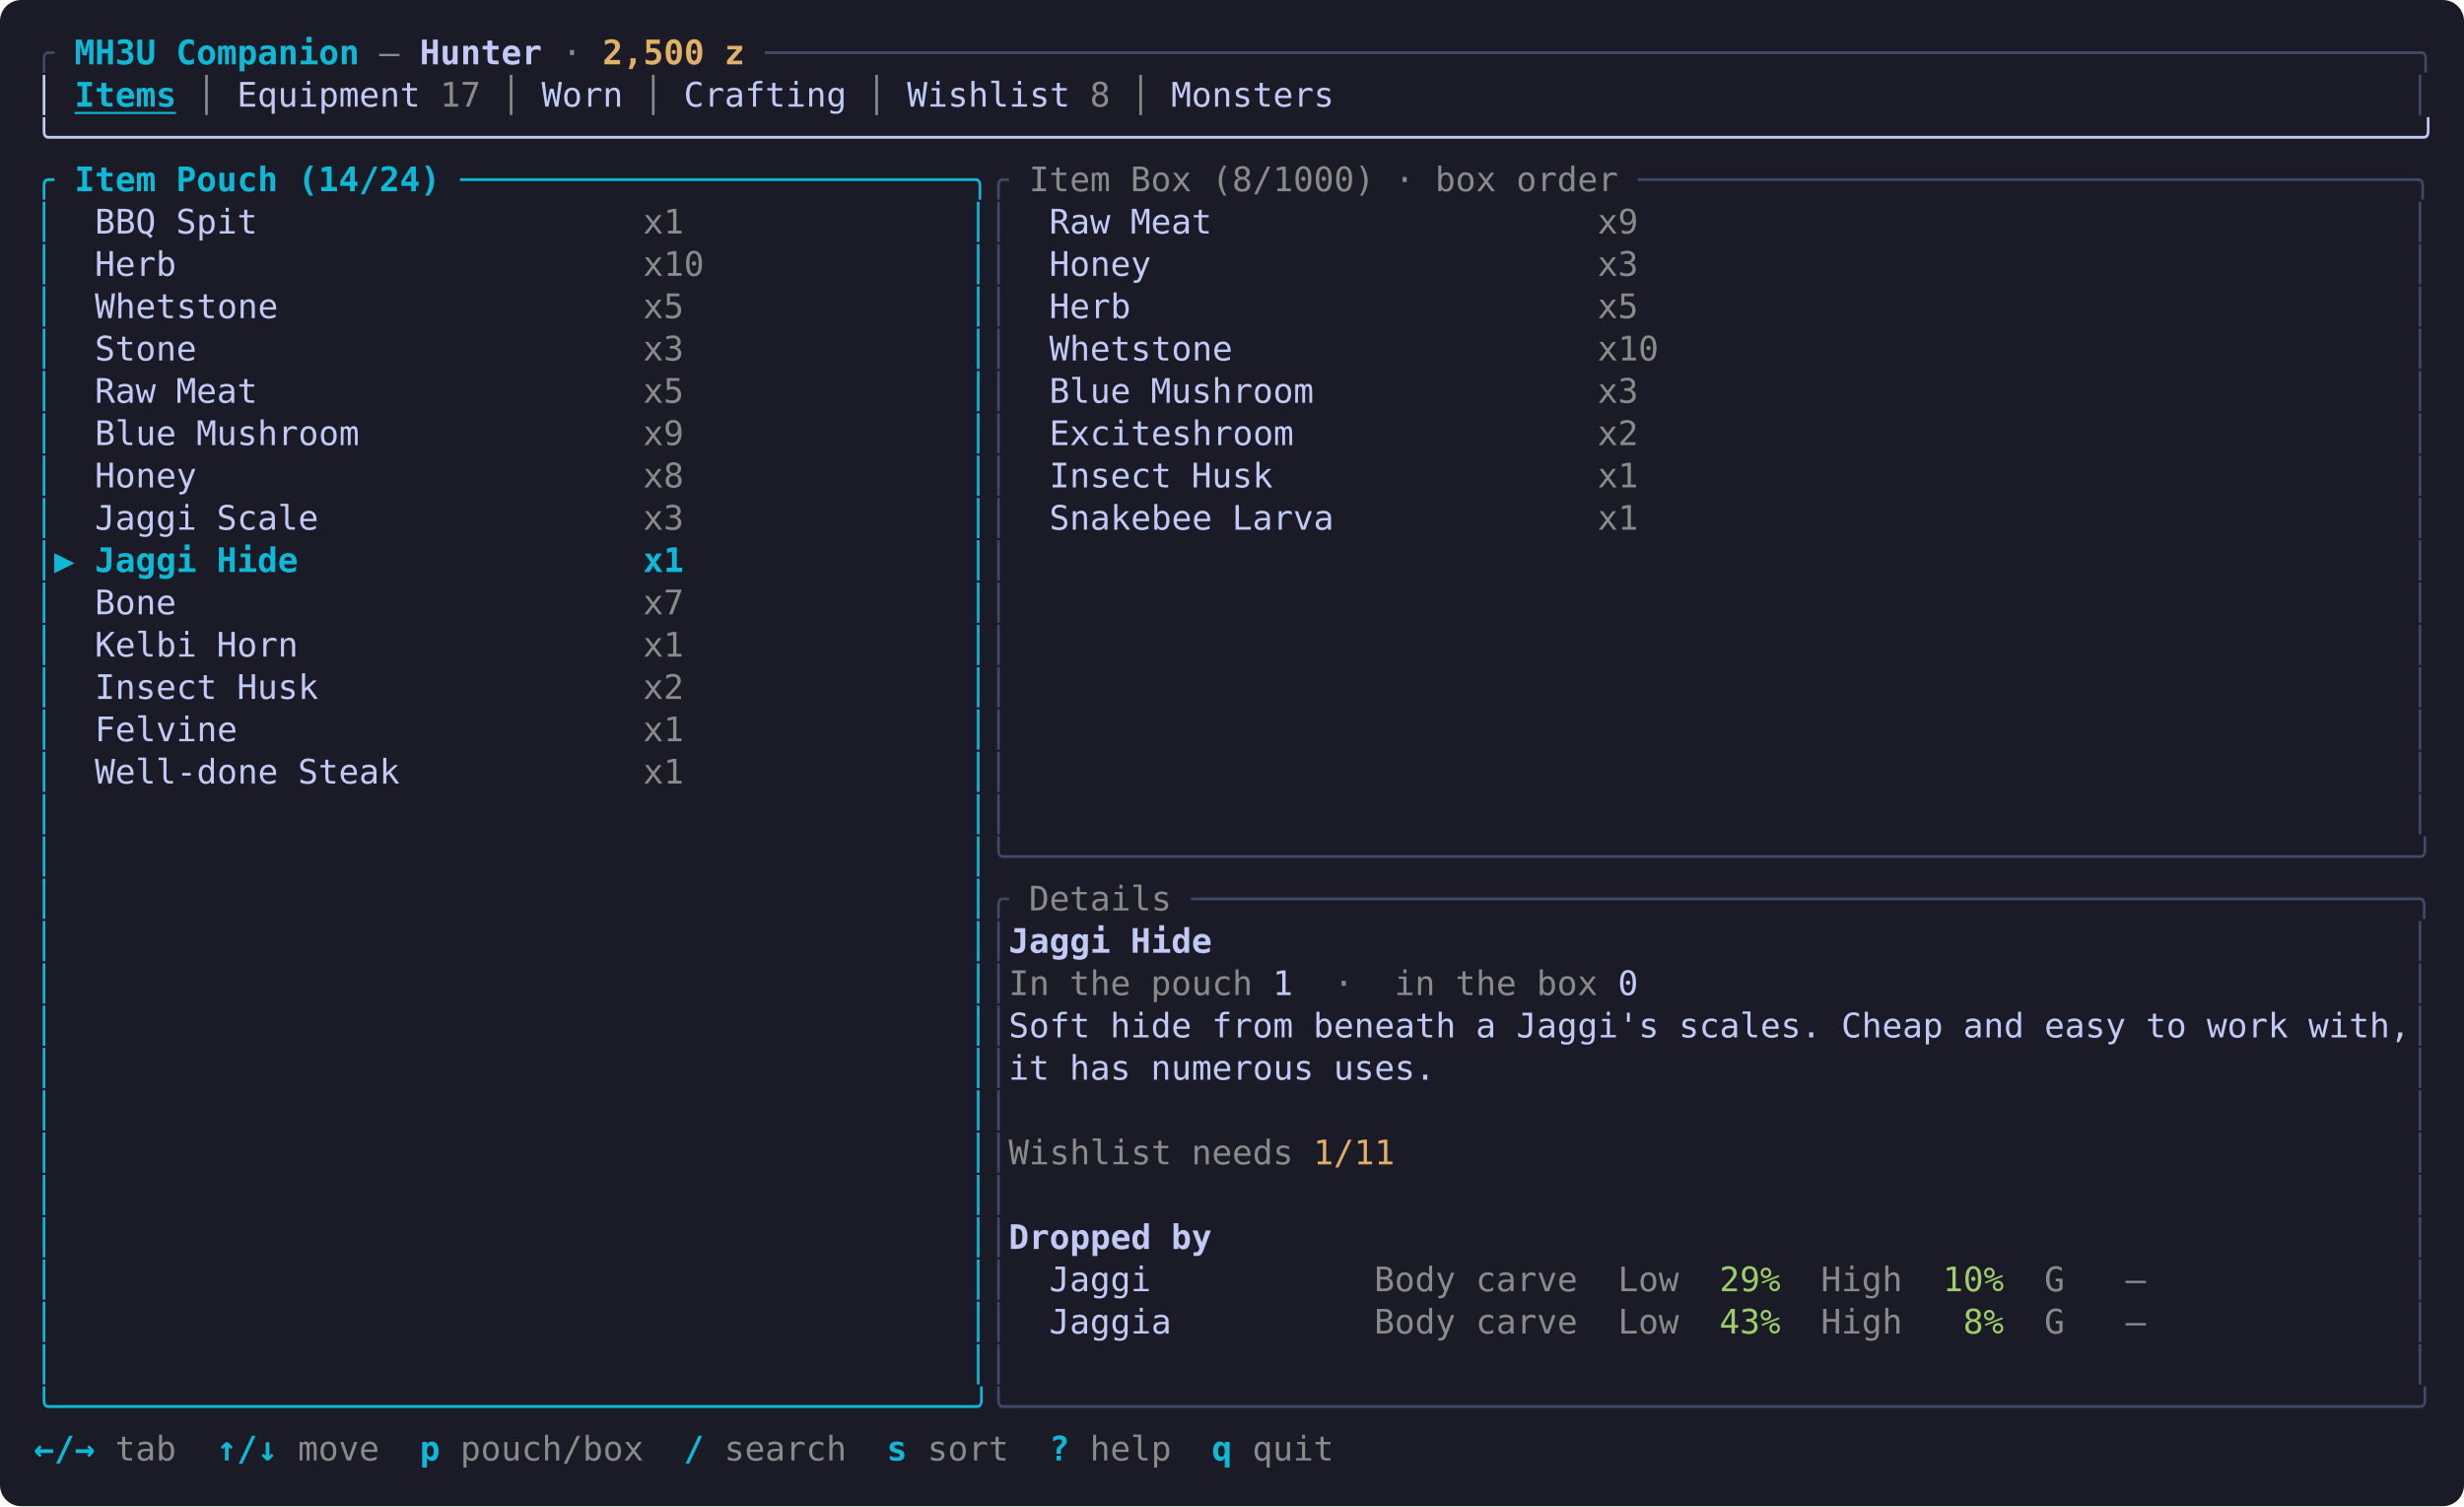
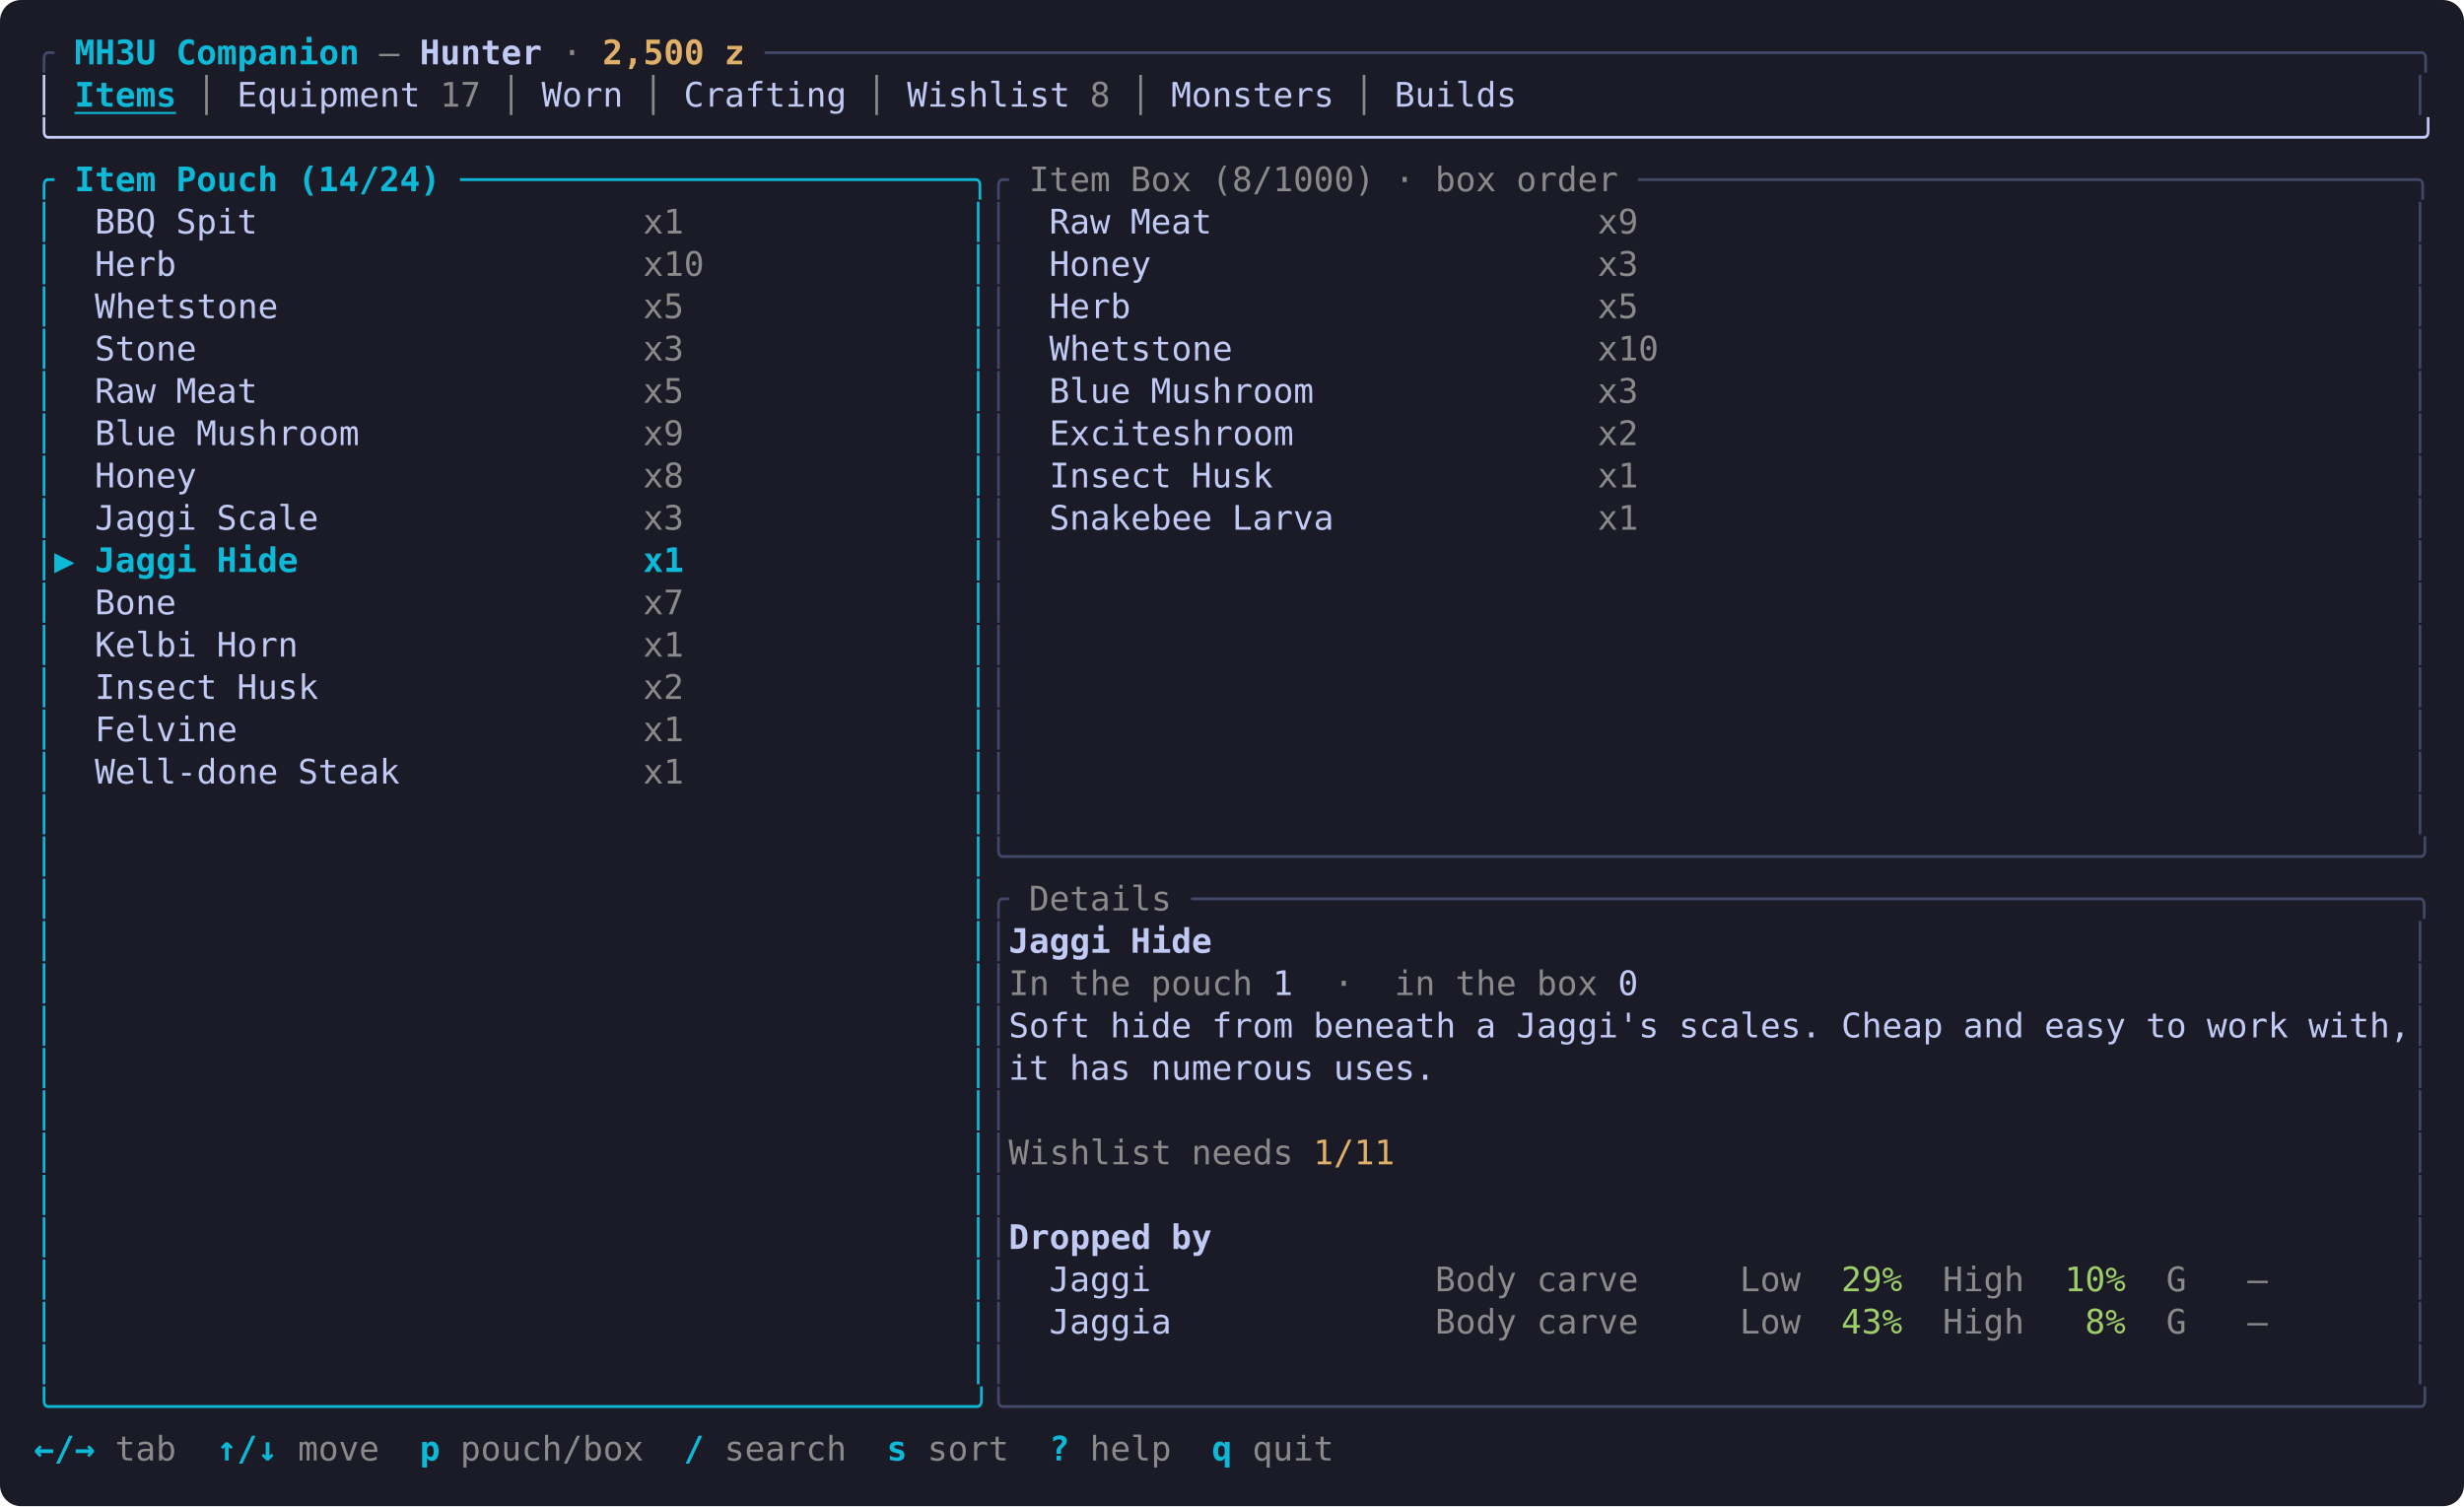
<svg xmlns="http://www.w3.org/2000/svg" width="1164.8" height="712" viewBox="0 0 1164.8 712" role="img">
  <rect width="100%" height="100%" rx="10" fill="#1a1b26" />
  <g font-family="'JetBrains Mono','JetBrainsMono Nerd Font','DejaVu Sans Mono',Menlo,Consolas,monospace" font-size="16">
    <text x="16.0" y="30.4" textLength="9.6" lengthAdjust="spacing" fill="#414868">╭</text>
    <text x="35.2" y="30.4" textLength="38.4" lengthAdjust="spacing" fill="#0db9d7" font-weight="bold">MH3U</text>
    <text x="83.2" y="30.4" textLength="86.4" lengthAdjust="spacing" fill="#0db9d7" font-weight="bold">Companion</text>
    <text x="179.2" y="30.4" textLength="9.6" lengthAdjust="spacing" fill="#8a8a8a">—</text>
    <text x="198.4" y="30.4" textLength="57.6" lengthAdjust="spacing" fill="#c0caf5" font-weight="bold">Hunter</text>
    <text x="265.6" y="30.4" textLength="9.6" lengthAdjust="spacing" fill="#8a8a8a">·</text>
    <text x="284.8" y="30.4" textLength="48.0" lengthAdjust="spacing" fill="#e0af68" font-weight="bold">2,500</text>
    <text x="342.4" y="30.4" textLength="9.6" lengthAdjust="spacing" fill="#e0af68" font-weight="bold">z</text>
    <text x="361.6" y="30.4" textLength="787.2" lengthAdjust="spacing" fill="#414868">─────────────────────────────────────────────────────────────────────────────────╮</text>
    <text x="16.0" y="50.4" textLength="9.6" lengthAdjust="spacing" fill="#c0caf5">│</text>
    <text x="35.2" y="50.4" textLength="48.0" lengthAdjust="spacing" fill="#0db9d7" font-weight="bold">Items</text>
    <line x1="35.2" y1="53.4" x2="83.2" y2="53.4" stroke="#0db9d7" stroke-width="1" />
    <text x="92.8" y="50.4" textLength="9.6" lengthAdjust="spacing" fill="#8a8a8a">│</text>
    <text x="112.0" y="50.4" textLength="86.4" lengthAdjust="spacing" fill="#c0caf5">Equipment</text>
    <text x="208.0" y="50.4" textLength="19.2" lengthAdjust="spacing" fill="#8a8a8a">17</text>
    <text x="236.8" y="50.4" textLength="9.6" lengthAdjust="spacing" fill="#8a8a8a">│</text>
    <text x="256.0" y="50.4" textLength="38.4" lengthAdjust="spacing" fill="#c0caf5">Worn</text>
    <text x="304.0" y="50.4" textLength="9.6" lengthAdjust="spacing" fill="#8a8a8a">│</text>
    <text x="323.2" y="50.4" textLength="76.8" lengthAdjust="spacing" fill="#c0caf5">Crafting</text>
    <text x="409.6" y="50.4" textLength="9.6" lengthAdjust="spacing" fill="#8a8a8a">│</text>
    <text x="428.8" y="50.4" textLength="76.8" lengthAdjust="spacing" fill="#c0caf5">Wishlist</text>
    <text x="515.2" y="50.4" textLength="9.6" lengthAdjust="spacing" fill="#8a8a8a">8</text>
    <text x="534.4" y="50.4" textLength="9.6" lengthAdjust="spacing" fill="#8a8a8a">│</text>
    <text x="553.6" y="50.4" textLength="76.8" lengthAdjust="spacing" fill="#c0caf5">Monsters</text>
+     <text x="640.0" y="50.4" textLength="9.6" lengthAdjust="spacing" fill="#8a8a8a">│</text>
+     <text x="659.2" y="50.4" textLength="57.6" lengthAdjust="spacing" fill="#c0caf5">Builds</text>
    <text x="1139.2" y="50.4" textLength="9.6" lengthAdjust="spacing" fill="#414868">│</text>
    <text x="16.0" y="70.4" textLength="1132.8" lengthAdjust="spacing" fill="#c0caf5">╰────────────────────────────────────────────────────────────────────────────────────────────────────────────────────╯</text>
    <text x="16.0" y="90.4" textLength="9.6" lengthAdjust="spacing" fill="#0db9d7">╭</text>
    <text x="35.2" y="90.4" textLength="38.4" lengthAdjust="spacing" fill="#0db9d7" font-weight="bold">Item</text>
    <text x="83.2" y="90.4" textLength="48.0" lengthAdjust="spacing" fill="#0db9d7" font-weight="bold">Pouch</text>
    <text x="140.8" y="90.4" textLength="67.2" lengthAdjust="spacing" fill="#0db9d7" font-weight="bold">(14/24)</text>
    <text x="217.6" y="90.4" textLength="249.6" lengthAdjust="spacing" fill="#0db9d7">─────────────────────────╮</text>
    <text x="467.2" y="90.4" textLength="9.6" lengthAdjust="spacing" fill="#414868">╭</text>
    <text x="486.4" y="90.4" textLength="38.4" lengthAdjust="spacing" fill="#8a8a8a">Item</text>
    <text x="534.4" y="90.4" textLength="28.8" lengthAdjust="spacing" fill="#8a8a8a">Box</text>
    <text x="572.8" y="90.4" textLength="76.8" lengthAdjust="spacing" fill="#8a8a8a">(8/1000)</text>
    <text x="659.2" y="90.4" textLength="9.6" lengthAdjust="spacing" fill="#8a8a8a">·</text>
    <text x="678.4" y="90.4" textLength="28.8" lengthAdjust="spacing" fill="#8a8a8a">box</text>
    <text x="716.8" y="90.4" textLength="48.0" lengthAdjust="spacing" fill="#8a8a8a">order</text>
    <text x="774.4" y="90.4" textLength="374.4" lengthAdjust="spacing" fill="#414868">──────────────────────────────────────╮</text>
    <text x="16.0" y="110.4" textLength="9.6" lengthAdjust="spacing" fill="#0db9d7">│</text>
    <text x="44.8" y="110.4" textLength="28.8" lengthAdjust="spacing" fill="#c0caf5">BBQ</text>
    <text x="83.2" y="110.4" textLength="38.4" lengthAdjust="spacing" fill="#c0caf5">Spit</text>
    <text x="304.0" y="110.4" textLength="19.2" lengthAdjust="spacing" fill="#8a8a8a">x1</text>
    <text x="457.6" y="110.4" textLength="9.6" lengthAdjust="spacing" fill="#0db9d7">│</text>
    <text x="467.2" y="110.4" textLength="9.6" lengthAdjust="spacing" fill="#414868">│</text>
    <text x="496.0" y="110.4" textLength="28.8" lengthAdjust="spacing" fill="#c0caf5">Raw</text>
    <text x="534.4" y="110.4" textLength="38.4" lengthAdjust="spacing" fill="#c0caf5">Meat</text>
    <text x="755.2" y="110.4" textLength="19.2" lengthAdjust="spacing" fill="#8a8a8a">x9</text>
    <text x="1139.2" y="110.4" textLength="9.6" lengthAdjust="spacing" fill="#414868">│</text>
    <text x="16.0" y="130.4" textLength="9.6" lengthAdjust="spacing" fill="#0db9d7">│</text>
    <text x="44.8" y="130.4" textLength="38.4" lengthAdjust="spacing" fill="#c0caf5">Herb</text>
    <text x="304.0" y="130.4" textLength="28.8" lengthAdjust="spacing" fill="#8a8a8a">x10</text>
    <text x="457.6" y="130.4" textLength="9.6" lengthAdjust="spacing" fill="#0db9d7">│</text>
    <text x="467.2" y="130.4" textLength="9.6" lengthAdjust="spacing" fill="#414868">│</text>
    <text x="496.0" y="130.4" textLength="48.0" lengthAdjust="spacing" fill="#c0caf5">Honey</text>
    <text x="755.2" y="130.4" textLength="19.2" lengthAdjust="spacing" fill="#8a8a8a">x3</text>
    <text x="1139.2" y="130.4" textLength="9.6" lengthAdjust="spacing" fill="#414868">│</text>
    <text x="16.0" y="150.4" textLength="9.6" lengthAdjust="spacing" fill="#0db9d7">│</text>
    <text x="44.8" y="150.4" textLength="86.4" lengthAdjust="spacing" fill="#c0caf5">Whetstone</text>
    <text x="304.0" y="150.4" textLength="19.2" lengthAdjust="spacing" fill="#8a8a8a">x5</text>
    <text x="457.6" y="150.4" textLength="9.6" lengthAdjust="spacing" fill="#0db9d7">│</text>
    <text x="467.2" y="150.4" textLength="9.6" lengthAdjust="spacing" fill="#414868">│</text>
    <text x="496.0" y="150.4" textLength="38.4" lengthAdjust="spacing" fill="#c0caf5">Herb</text>
    <text x="755.2" y="150.4" textLength="19.2" lengthAdjust="spacing" fill="#8a8a8a">x5</text>
    <text x="1139.2" y="150.4" textLength="9.6" lengthAdjust="spacing" fill="#414868">│</text>
    <text x="16.0" y="170.4" textLength="9.6" lengthAdjust="spacing" fill="#0db9d7">│</text>
    <text x="44.8" y="170.4" textLength="48.0" lengthAdjust="spacing" fill="#c0caf5">Stone</text>
    <text x="304.0" y="170.4" textLength="19.2" lengthAdjust="spacing" fill="#8a8a8a">x3</text>
    <text x="457.6" y="170.4" textLength="9.6" lengthAdjust="spacing" fill="#0db9d7">│</text>
    <text x="467.2" y="170.4" textLength="9.6" lengthAdjust="spacing" fill="#414868">│</text>
    <text x="496.0" y="170.4" textLength="86.4" lengthAdjust="spacing" fill="#c0caf5">Whetstone</text>
    <text x="755.2" y="170.4" textLength="28.8" lengthAdjust="spacing" fill="#8a8a8a">x10</text>
    <text x="1139.2" y="170.4" textLength="9.6" lengthAdjust="spacing" fill="#414868">│</text>
    <text x="16.0" y="190.4" textLength="9.6" lengthAdjust="spacing" fill="#0db9d7">│</text>
    <text x="44.8" y="190.4" textLength="28.8" lengthAdjust="spacing" fill="#c0caf5">Raw</text>
    <text x="83.2" y="190.4" textLength="38.4" lengthAdjust="spacing" fill="#c0caf5">Meat</text>
    <text x="304.0" y="190.4" textLength="19.2" lengthAdjust="spacing" fill="#8a8a8a">x5</text>
    <text x="457.6" y="190.4" textLength="9.6" lengthAdjust="spacing" fill="#0db9d7">│</text>
    <text x="467.2" y="190.4" textLength="9.6" lengthAdjust="spacing" fill="#414868">│</text>
    <text x="496.0" y="190.4" textLength="38.4" lengthAdjust="spacing" fill="#c0caf5">Blue</text>
    <text x="544.0" y="190.4" textLength="76.8" lengthAdjust="spacing" fill="#c0caf5">Mushroom</text>
    <text x="755.2" y="190.4" textLength="19.2" lengthAdjust="spacing" fill="#8a8a8a">x3</text>
    <text x="1139.2" y="190.4" textLength="9.6" lengthAdjust="spacing" fill="#414868">│</text>
    <text x="16.0" y="210.4" textLength="9.6" lengthAdjust="spacing" fill="#0db9d7">│</text>
    <text x="44.8" y="210.4" textLength="38.4" lengthAdjust="spacing" fill="#c0caf5">Blue</text>
    <text x="92.8" y="210.4" textLength="76.8" lengthAdjust="spacing" fill="#c0caf5">Mushroom</text>
    <text x="304.0" y="210.4" textLength="19.2" lengthAdjust="spacing" fill="#8a8a8a">x9</text>
    <text x="457.6" y="210.4" textLength="9.6" lengthAdjust="spacing" fill="#0db9d7">│</text>
    <text x="467.2" y="210.4" textLength="9.6" lengthAdjust="spacing" fill="#414868">│</text>
    <text x="496.0" y="210.4" textLength="115.2" lengthAdjust="spacing" fill="#c0caf5">Exciteshroom</text>
    <text x="755.2" y="210.4" textLength="19.2" lengthAdjust="spacing" fill="#8a8a8a">x2</text>
    <text x="1139.2" y="210.4" textLength="9.6" lengthAdjust="spacing" fill="#414868">│</text>
    <text x="16.0" y="230.4" textLength="9.6" lengthAdjust="spacing" fill="#0db9d7">│</text>
    <text x="44.8" y="230.4" textLength="48.0" lengthAdjust="spacing" fill="#c0caf5">Honey</text>
    <text x="304.0" y="230.4" textLength="19.2" lengthAdjust="spacing" fill="#8a8a8a">x8</text>
    <text x="457.6" y="230.4" textLength="9.6" lengthAdjust="spacing" fill="#0db9d7">│</text>
    <text x="467.2" y="230.4" textLength="9.6" lengthAdjust="spacing" fill="#414868">│</text>
    <text x="496.0" y="230.4" textLength="57.6" lengthAdjust="spacing" fill="#c0caf5">Insect</text>
    <text x="563.2" y="230.4" textLength="38.4" lengthAdjust="spacing" fill="#c0caf5">Husk</text>
    <text x="755.2" y="230.4" textLength="19.2" lengthAdjust="spacing" fill="#8a8a8a">x1</text>
    <text x="1139.2" y="230.4" textLength="9.6" lengthAdjust="spacing" fill="#414868">│</text>
    <text x="16.0" y="250.4" textLength="9.6" lengthAdjust="spacing" fill="#0db9d7">│</text>
    <text x="44.8" y="250.4" textLength="48.0" lengthAdjust="spacing" fill="#c0caf5">Jaggi</text>
    <text x="102.4" y="250.4" textLength="48.0" lengthAdjust="spacing" fill="#c0caf5">Scale</text>
    <text x="304.0" y="250.4" textLength="19.2" lengthAdjust="spacing" fill="#8a8a8a">x3</text>
    <text x="457.6" y="250.4" textLength="9.6" lengthAdjust="spacing" fill="#0db9d7">│</text>
    <text x="467.2" y="250.4" textLength="9.6" lengthAdjust="spacing" fill="#414868">│</text>
    <text x="496.0" y="250.4" textLength="76.8" lengthAdjust="spacing" fill="#c0caf5">Snakebee</text>
    <text x="582.4" y="250.4" textLength="48.0" lengthAdjust="spacing" fill="#c0caf5">Larva</text>
    <text x="755.2" y="250.4" textLength="19.2" lengthAdjust="spacing" fill="#8a8a8a">x1</text>
    <text x="1139.2" y="250.4" textLength="9.6" lengthAdjust="spacing" fill="#414868">│</text>
    <text x="16.0" y="270.4" textLength="9.6" lengthAdjust="spacing" fill="#0db9d7">│</text>
    <text x="25.6" y="270.4" textLength="9.6" lengthAdjust="spacing" fill="#0db9d7" font-weight="bold">▶︎</text>
    <text x="44.8" y="270.4" textLength="48.0" lengthAdjust="spacing" fill="#0db9d7" font-weight="bold">Jaggi</text>
    <text x="102.4" y="270.4" textLength="38.4" lengthAdjust="spacing" fill="#0db9d7" font-weight="bold">Hide</text>
    <text x="304.0" y="270.4" textLength="19.2" lengthAdjust="spacing" fill="#0db9d7" font-weight="bold">x1</text>
    <text x="457.6" y="270.4" textLength="9.6" lengthAdjust="spacing" fill="#0db9d7">│</text>
    <text x="467.2" y="270.4" textLength="9.6" lengthAdjust="spacing" fill="#414868">│</text>
    <text x="1139.2" y="270.4" textLength="9.6" lengthAdjust="spacing" fill="#414868">│</text>
    <text x="16.0" y="290.4" textLength="9.6" lengthAdjust="spacing" fill="#0db9d7">│</text>
    <text x="44.8" y="290.4" textLength="38.4" lengthAdjust="spacing" fill="#c0caf5">Bone</text>
    <text x="304.0" y="290.4" textLength="19.2" lengthAdjust="spacing" fill="#8a8a8a">x7</text>
    <text x="457.6" y="290.4" textLength="9.6" lengthAdjust="spacing" fill="#0db9d7">│</text>
    <text x="467.2" y="290.4" textLength="9.6" lengthAdjust="spacing" fill="#414868">│</text>
    <text x="1139.2" y="290.4" textLength="9.6" lengthAdjust="spacing" fill="#414868">│</text>
    <text x="16.0" y="310.4" textLength="9.6" lengthAdjust="spacing" fill="#0db9d7">│</text>
    <text x="44.8" y="310.4" textLength="48.0" lengthAdjust="spacing" fill="#c0caf5">Kelbi</text>
    <text x="102.4" y="310.4" textLength="38.4" lengthAdjust="spacing" fill="#c0caf5">Horn</text>
    <text x="304.0" y="310.4" textLength="19.2" lengthAdjust="spacing" fill="#8a8a8a">x1</text>
    <text x="457.6" y="310.4" textLength="9.6" lengthAdjust="spacing" fill="#0db9d7">│</text>
    <text x="467.2" y="310.4" textLength="9.6" lengthAdjust="spacing" fill="#414868">│</text>
    <text x="1139.2" y="310.4" textLength="9.6" lengthAdjust="spacing" fill="#414868">│</text>
    <text x="16.0" y="330.4" textLength="9.6" lengthAdjust="spacing" fill="#0db9d7">│</text>
    <text x="44.8" y="330.4" textLength="57.6" lengthAdjust="spacing" fill="#c0caf5">Insect</text>
    <text x="112.0" y="330.4" textLength="38.4" lengthAdjust="spacing" fill="#c0caf5">Husk</text>
    <text x="304.0" y="330.4" textLength="19.2" lengthAdjust="spacing" fill="#8a8a8a">x2</text>
    <text x="457.6" y="330.4" textLength="9.6" lengthAdjust="spacing" fill="#0db9d7">│</text>
    <text x="467.2" y="330.4" textLength="9.6" lengthAdjust="spacing" fill="#414868">│</text>
    <text x="1139.2" y="330.4" textLength="9.6" lengthAdjust="spacing" fill="#414868">│</text>
    <text x="16.0" y="350.4" textLength="9.6" lengthAdjust="spacing" fill="#0db9d7">│</text>
    <text x="44.8" y="350.4" textLength="67.2" lengthAdjust="spacing" fill="#c0caf5">Felvine</text>
    <text x="304.0" y="350.4" textLength="19.2" lengthAdjust="spacing" fill="#8a8a8a">x1</text>
    <text x="457.6" y="350.4" textLength="9.6" lengthAdjust="spacing" fill="#0db9d7">│</text>
    <text x="467.2" y="350.4" textLength="9.6" lengthAdjust="spacing" fill="#414868">│</text>
    <text x="1139.2" y="350.4" textLength="9.6" lengthAdjust="spacing" fill="#414868">│</text>
    <text x="16.0" y="370.4" textLength="9.6" lengthAdjust="spacing" fill="#0db9d7">│</text>
    <text x="44.8" y="370.4" textLength="86.4" lengthAdjust="spacing" fill="#c0caf5">Well-done</text>
    <text x="140.8" y="370.4" textLength="48.0" lengthAdjust="spacing" fill="#c0caf5">Steak</text>
    <text x="304.0" y="370.4" textLength="19.2" lengthAdjust="spacing" fill="#8a8a8a">x1</text>
    <text x="457.6" y="370.4" textLength="9.6" lengthAdjust="spacing" fill="#0db9d7">│</text>
    <text x="467.2" y="370.4" textLength="9.6" lengthAdjust="spacing" fill="#414868">│</text>
    <text x="1139.2" y="370.4" textLength="9.6" lengthAdjust="spacing" fill="#414868">│</text>
    <text x="16.0" y="390.4" textLength="9.6" lengthAdjust="spacing" fill="#0db9d7">│</text>
    <text x="457.6" y="390.4" textLength="9.6" lengthAdjust="spacing" fill="#0db9d7">│</text>
    <text x="467.2" y="390.4" textLength="9.6" lengthAdjust="spacing" fill="#414868">│</text>
    <text x="1139.2" y="390.4" textLength="9.6" lengthAdjust="spacing" fill="#414868">│</text>
    <text x="16.0" y="410.4" textLength="9.6" lengthAdjust="spacing" fill="#0db9d7">│</text>
    <text x="457.6" y="410.4" textLength="9.6" lengthAdjust="spacing" fill="#0db9d7">│</text>
    <text x="467.2" y="410.4" textLength="681.6" lengthAdjust="spacing" fill="#414868">╰─────────────────────────────────────────────────────────────────────╯</text>
    <text x="16.0" y="430.4" textLength="9.6" lengthAdjust="spacing" fill="#0db9d7">│</text>
    <text x="457.6" y="430.4" textLength="9.6" lengthAdjust="spacing" fill="#0db9d7">│</text>
    <text x="467.2" y="430.4" textLength="9.6" lengthAdjust="spacing" fill="#414868">╭</text>
    <text x="486.4" y="430.4" textLength="67.2" lengthAdjust="spacing" fill="#8a8a8a">Details</text>
    <text x="563.2" y="430.4" textLength="585.6" lengthAdjust="spacing" fill="#414868">────────────────────────────────────────────────────────────╮</text>
    <text x="16.0" y="450.4" textLength="9.6" lengthAdjust="spacing" fill="#0db9d7">│</text>
    <text x="457.6" y="450.4" textLength="9.6" lengthAdjust="spacing" fill="#0db9d7">│</text>
    <text x="467.2" y="450.4" textLength="9.6" lengthAdjust="spacing" fill="#414868">│</text>
    <text x="476.8" y="450.4" textLength="48.0" lengthAdjust="spacing" fill="#c0caf5" font-weight="bold">Jaggi</text>
    <text x="534.4" y="450.4" textLength="38.4" lengthAdjust="spacing" fill="#c0caf5" font-weight="bold">Hide</text>
    <text x="1139.2" y="450.4" textLength="9.6" lengthAdjust="spacing" fill="#414868">│</text>
    <text x="16.0" y="470.4" textLength="9.6" lengthAdjust="spacing" fill="#0db9d7">│</text>
    <text x="457.6" y="470.4" textLength="9.6" lengthAdjust="spacing" fill="#0db9d7">│</text>
    <text x="467.2" y="470.4" textLength="9.6" lengthAdjust="spacing" fill="#414868">│</text>
    <text x="476.8" y="470.4" textLength="19.2" lengthAdjust="spacing" fill="#8a8a8a">In</text>
    <text x="505.6" y="470.4" textLength="28.8" lengthAdjust="spacing" fill="#8a8a8a">the</text>
    <text x="544.0" y="470.4" textLength="48.0" lengthAdjust="spacing" fill="#8a8a8a">pouch</text>
    <text x="601.6" y="470.4" textLength="9.6" lengthAdjust="spacing" fill="#c0caf5">1</text>
    <text x="630.4" y="470.4" textLength="9.6" lengthAdjust="spacing" fill="#8a8a8a">·</text>
    <text x="659.2" y="470.4" textLength="19.2" lengthAdjust="spacing" fill="#8a8a8a">in</text>
    <text x="688.0" y="470.4" textLength="28.8" lengthAdjust="spacing" fill="#8a8a8a">the</text>
    <text x="726.4" y="470.4" textLength="28.8" lengthAdjust="spacing" fill="#8a8a8a">box</text>
    <text x="764.8" y="470.4" textLength="9.6" lengthAdjust="spacing" fill="#c0caf5">0</text>
    <text x="1139.2" y="470.4" textLength="9.6" lengthAdjust="spacing" fill="#414868">│</text>
    <text x="16.0" y="490.4" textLength="9.6" lengthAdjust="spacing" fill="#0db9d7">│</text>
    <text x="457.6" y="490.4" textLength="9.6" lengthAdjust="spacing" fill="#0db9d7">│</text>
    <text x="467.2" y="490.4" textLength="9.6" lengthAdjust="spacing" fill="#414868">│</text>
    <text x="476.8" y="490.4" textLength="38.4" lengthAdjust="spacing" fill="#c0caf5">Soft</text>
    <text x="524.8" y="490.4" textLength="38.4" lengthAdjust="spacing" fill="#c0caf5">hide</text>
    <text x="572.8" y="490.4" textLength="38.4" lengthAdjust="spacing" fill="#c0caf5">from</text>
    <text x="620.8" y="490.4" textLength="67.2" lengthAdjust="spacing" fill="#c0caf5">beneath</text>
    <text x="697.6" y="490.4" textLength="9.6" lengthAdjust="spacing" fill="#c0caf5">a</text>
    <text x="716.8" y="490.4" textLength="67.2" lengthAdjust="spacing" fill="#c0caf5">Jaggi's</text>
    <text x="793.6" y="490.4" textLength="67.2" lengthAdjust="spacing" fill="#c0caf5">scales.</text>
    <text x="870.4" y="490.4" textLength="48.0" lengthAdjust="spacing" fill="#c0caf5">Cheap</text>
    <text x="928.0" y="490.4" textLength="28.8" lengthAdjust="spacing" fill="#c0caf5">and</text>
    <text x="966.4" y="490.4" textLength="38.4" lengthAdjust="spacing" fill="#c0caf5">easy</text>
    <text x="1014.4" y="490.4" textLength="19.2" lengthAdjust="spacing" fill="#c0caf5">to</text>
    <text x="1043.2" y="490.4" textLength="38.4" lengthAdjust="spacing" fill="#c0caf5">work</text>
    <text x="1091.2" y="490.4" textLength="48.0" lengthAdjust="spacing" fill="#c0caf5">with,</text>
    <text x="1139.2" y="490.4" textLength="9.6" lengthAdjust="spacing" fill="#414868">│</text>
    <text x="16.0" y="510.4" textLength="9.6" lengthAdjust="spacing" fill="#0db9d7">│</text>
    <text x="457.6" y="510.4" textLength="9.6" lengthAdjust="spacing" fill="#0db9d7">│</text>
    <text x="467.2" y="510.4" textLength="9.6" lengthAdjust="spacing" fill="#414868">│</text>
    <text x="476.8" y="510.4" textLength="19.2" lengthAdjust="spacing" fill="#c0caf5">it</text>
    <text x="505.6" y="510.4" textLength="28.8" lengthAdjust="spacing" fill="#c0caf5">has</text>
    <text x="544.0" y="510.4" textLength="76.8" lengthAdjust="spacing" fill="#c0caf5">numerous</text>
    <text x="630.4" y="510.4" textLength="48.0" lengthAdjust="spacing" fill="#c0caf5">uses.</text>
    <text x="1139.2" y="510.4" textLength="9.6" lengthAdjust="spacing" fill="#414868">│</text>
    <text x="16.0" y="530.4" textLength="9.6" lengthAdjust="spacing" fill="#0db9d7">│</text>
    <text x="457.6" y="530.4" textLength="9.6" lengthAdjust="spacing" fill="#0db9d7">│</text>
    <text x="467.2" y="530.4" textLength="9.6" lengthAdjust="spacing" fill="#414868">│</text>
    <text x="1139.2" y="530.4" textLength="9.6" lengthAdjust="spacing" fill="#414868">│</text>
    <text x="16.0" y="550.4" textLength="9.6" lengthAdjust="spacing" fill="#0db9d7">│</text>
    <text x="457.6" y="550.4" textLength="9.6" lengthAdjust="spacing" fill="#0db9d7">│</text>
    <text x="467.2" y="550.4" textLength="9.6" lengthAdjust="spacing" fill="#414868">│</text>
    <text x="476.8" y="550.4" textLength="76.8" lengthAdjust="spacing" fill="#8a8a8a">Wishlist</text>
    <text x="563.2" y="550.4" textLength="48.0" lengthAdjust="spacing" fill="#8a8a8a">needs</text>
    <text x="620.8" y="550.4" textLength="38.4" lengthAdjust="spacing" fill="#e0af68">1/11</text>
    <text x="1139.2" y="550.4" textLength="9.6" lengthAdjust="spacing" fill="#414868">│</text>
    <text x="16.0" y="570.4" textLength="9.6" lengthAdjust="spacing" fill="#0db9d7">│</text>
    <text x="457.6" y="570.4" textLength="9.6" lengthAdjust="spacing" fill="#0db9d7">│</text>
    <text x="467.2" y="570.4" textLength="9.6" lengthAdjust="spacing" fill="#414868">│</text>
    <text x="1139.2" y="570.4" textLength="9.6" lengthAdjust="spacing" fill="#414868">│</text>
    <text x="16.0" y="590.4" textLength="9.6" lengthAdjust="spacing" fill="#0db9d7">│</text>
    <text x="457.6" y="590.4" textLength="9.6" lengthAdjust="spacing" fill="#0db9d7">│</text>
    <text x="467.2" y="590.4" textLength="9.6" lengthAdjust="spacing" fill="#414868">│</text>
    <text x="476.8" y="590.4" textLength="67.2" lengthAdjust="spacing" fill="#c0caf5" font-weight="bold">Dropped</text>
    <text x="553.6" y="590.4" textLength="19.2" lengthAdjust="spacing" fill="#c0caf5" font-weight="bold">by</text>
    <text x="1139.2" y="590.4" textLength="9.6" lengthAdjust="spacing" fill="#414868">│</text>
    <text x="16.0" y="610.4" textLength="9.6" lengthAdjust="spacing" fill="#0db9d7">│</text>
    <text x="457.6" y="610.4" textLength="9.6" lengthAdjust="spacing" fill="#0db9d7">│</text>
    <text x="467.2" y="610.4" textLength="9.6" lengthAdjust="spacing" fill="#414868">│</text>
    <text x="496.0" y="610.4" textLength="48.0" lengthAdjust="spacing" fill="#c0caf5">Jaggi</text>
-     <text x="649.6" y="610.4" textLength="38.4" lengthAdjust="spacing" fill="#8a8a8a">Body</text>
-     <text x="697.6" y="610.4" textLength="48.0" lengthAdjust="spacing" fill="#8a8a8a">carve</text>
-     <text x="764.8" y="610.4" textLength="28.8" lengthAdjust="spacing" fill="#8a8a8a">Low</text>
-     <text x="812.8" y="610.4" textLength="28.8" lengthAdjust="spacing" fill="#9ece6a">29%</text>
-     <text x="860.8" y="610.4" textLength="38.4" lengthAdjust="spacing" fill="#8a8a8a">High</text>
-     <text x="918.4" y="610.4" textLength="28.8" lengthAdjust="spacing" fill="#9ece6a">10%</text>
-     <text x="966.4" y="610.4" textLength="9.6" lengthAdjust="spacing" fill="#8a8a8a">G</text>
-     <text x="1004.8" y="610.4" textLength="9.6" lengthAdjust="spacing" fill="#8a8a8a">–</text>
+     <text x="678.4" y="610.4" textLength="38.4" lengthAdjust="spacing" fill="#8a8a8a">Body</text>
+     <text x="726.4" y="610.4" textLength="48.0" lengthAdjust="spacing" fill="#8a8a8a">carve</text>
+     <text x="822.4" y="610.4" textLength="28.8" lengthAdjust="spacing" fill="#8a8a8a">Low</text>
+     <text x="870.4" y="610.4" textLength="28.8" lengthAdjust="spacing" fill="#9ece6a">29%</text>
+     <text x="918.4" y="610.4" textLength="38.4" lengthAdjust="spacing" fill="#8a8a8a">High</text>
+     <text x="976.0" y="610.4" textLength="28.8" lengthAdjust="spacing" fill="#9ece6a">10%</text>
+     <text x="1024.0" y="610.4" textLength="9.6" lengthAdjust="spacing" fill="#8a8a8a">G</text>
+     <text x="1062.4" y="610.4" textLength="9.6" lengthAdjust="spacing" fill="#8a8a8a">–</text>
    <text x="1139.2" y="610.4" textLength="9.6" lengthAdjust="spacing" fill="#414868">│</text>
    <text x="16.0" y="630.4" textLength="9.6" lengthAdjust="spacing" fill="#0db9d7">│</text>
    <text x="457.6" y="630.4" textLength="9.6" lengthAdjust="spacing" fill="#0db9d7">│</text>
    <text x="467.2" y="630.4" textLength="9.6" lengthAdjust="spacing" fill="#414868">│</text>
    <text x="496.0" y="630.4" textLength="57.6" lengthAdjust="spacing" fill="#c0caf5">Jaggia</text>
-     <text x="649.6" y="630.4" textLength="38.4" lengthAdjust="spacing" fill="#8a8a8a">Body</text>
-     <text x="697.6" y="630.4" textLength="48.0" lengthAdjust="spacing" fill="#8a8a8a">carve</text>
-     <text x="764.8" y="630.4" textLength="28.8" lengthAdjust="spacing" fill="#8a8a8a">Low</text>
-     <text x="812.8" y="630.4" textLength="28.8" lengthAdjust="spacing" fill="#9ece6a">43%</text>
-     <text x="860.8" y="630.4" textLength="38.4" lengthAdjust="spacing" fill="#8a8a8a">High</text>
-     <text x="928.0" y="630.4" textLength="19.2" lengthAdjust="spacing" fill="#9ece6a">8%</text>
-     <text x="966.4" y="630.4" textLength="9.6" lengthAdjust="spacing" fill="#8a8a8a">G</text>
-     <text x="1004.8" y="630.4" textLength="9.6" lengthAdjust="spacing" fill="#8a8a8a">–</text>
+     <text x="678.4" y="630.4" textLength="38.4" lengthAdjust="spacing" fill="#8a8a8a">Body</text>
+     <text x="726.4" y="630.4" textLength="48.0" lengthAdjust="spacing" fill="#8a8a8a">carve</text>
+     <text x="822.4" y="630.4" textLength="28.8" lengthAdjust="spacing" fill="#8a8a8a">Low</text>
+     <text x="870.4" y="630.4" textLength="28.8" lengthAdjust="spacing" fill="#9ece6a">43%</text>
+     <text x="918.4" y="630.4" textLength="38.4" lengthAdjust="spacing" fill="#8a8a8a">High</text>
+     <text x="985.6" y="630.4" textLength="19.2" lengthAdjust="spacing" fill="#9ece6a">8%</text>
+     <text x="1024.0" y="630.4" textLength="9.6" lengthAdjust="spacing" fill="#8a8a8a">G</text>
+     <text x="1062.4" y="630.4" textLength="9.6" lengthAdjust="spacing" fill="#8a8a8a">–</text>
    <text x="1139.2" y="630.4" textLength="9.6" lengthAdjust="spacing" fill="#414868">│</text>
    <text x="16.0" y="650.4" textLength="9.6" lengthAdjust="spacing" fill="#0db9d7">│</text>
    <text x="457.6" y="650.4" textLength="9.6" lengthAdjust="spacing" fill="#0db9d7">│</text>
    <text x="467.2" y="650.4" textLength="9.6" lengthAdjust="spacing" fill="#414868">│</text>
    <text x="1139.2" y="650.4" textLength="9.6" lengthAdjust="spacing" fill="#414868">│</text>
    <text x="16.0" y="670.4" textLength="451.2" lengthAdjust="spacing" fill="#0db9d7">╰─────────────────────────────────────────────╯</text>
    <text x="467.2" y="670.4" textLength="681.6" lengthAdjust="spacing" fill="#414868">╰─────────────────────────────────────────────────────────────────────╯</text>
    <text x="16.0" y="690.4" textLength="28.8" lengthAdjust="spacing" fill="#0db9d7" font-weight="bold">←/→</text>
    <text x="54.4" y="690.4" textLength="28.8" lengthAdjust="spacing" fill="#8a8a8a">tab</text>
    <text x="102.4" y="690.4" textLength="28.8" lengthAdjust="spacing" fill="#0db9d7" font-weight="bold">↑/↓</text>
    <text x="140.8" y="690.4" textLength="38.4" lengthAdjust="spacing" fill="#8a8a8a">move</text>
    <text x="198.4" y="690.4" textLength="9.6" lengthAdjust="spacing" fill="#0db9d7" font-weight="bold">p</text>
    <text x="217.6" y="690.4" textLength="86.4" lengthAdjust="spacing" fill="#8a8a8a">pouch/box</text>
    <text x="323.2" y="690.4" textLength="9.6" lengthAdjust="spacing" fill="#0db9d7" font-weight="bold">/</text>
    <text x="342.4" y="690.4" textLength="57.6" lengthAdjust="spacing" fill="#8a8a8a">search</text>
    <text x="419.2" y="690.4" textLength="9.6" lengthAdjust="spacing" fill="#0db9d7" font-weight="bold">s</text>
    <text x="438.4" y="690.4" textLength="38.4" lengthAdjust="spacing" fill="#8a8a8a">sort</text>
    <text x="496.0" y="690.4" textLength="9.6" lengthAdjust="spacing" fill="#0db9d7" font-weight="bold">?</text>
    <text x="515.2" y="690.4" textLength="38.4" lengthAdjust="spacing" fill="#8a8a8a">help</text>
    <text x="572.8" y="690.4" textLength="9.6" lengthAdjust="spacing" fill="#0db9d7" font-weight="bold">q</text>
    <text x="592.0" y="690.4" textLength="38.4" lengthAdjust="spacing" fill="#8a8a8a">quit</text>
  </g>
</svg>
